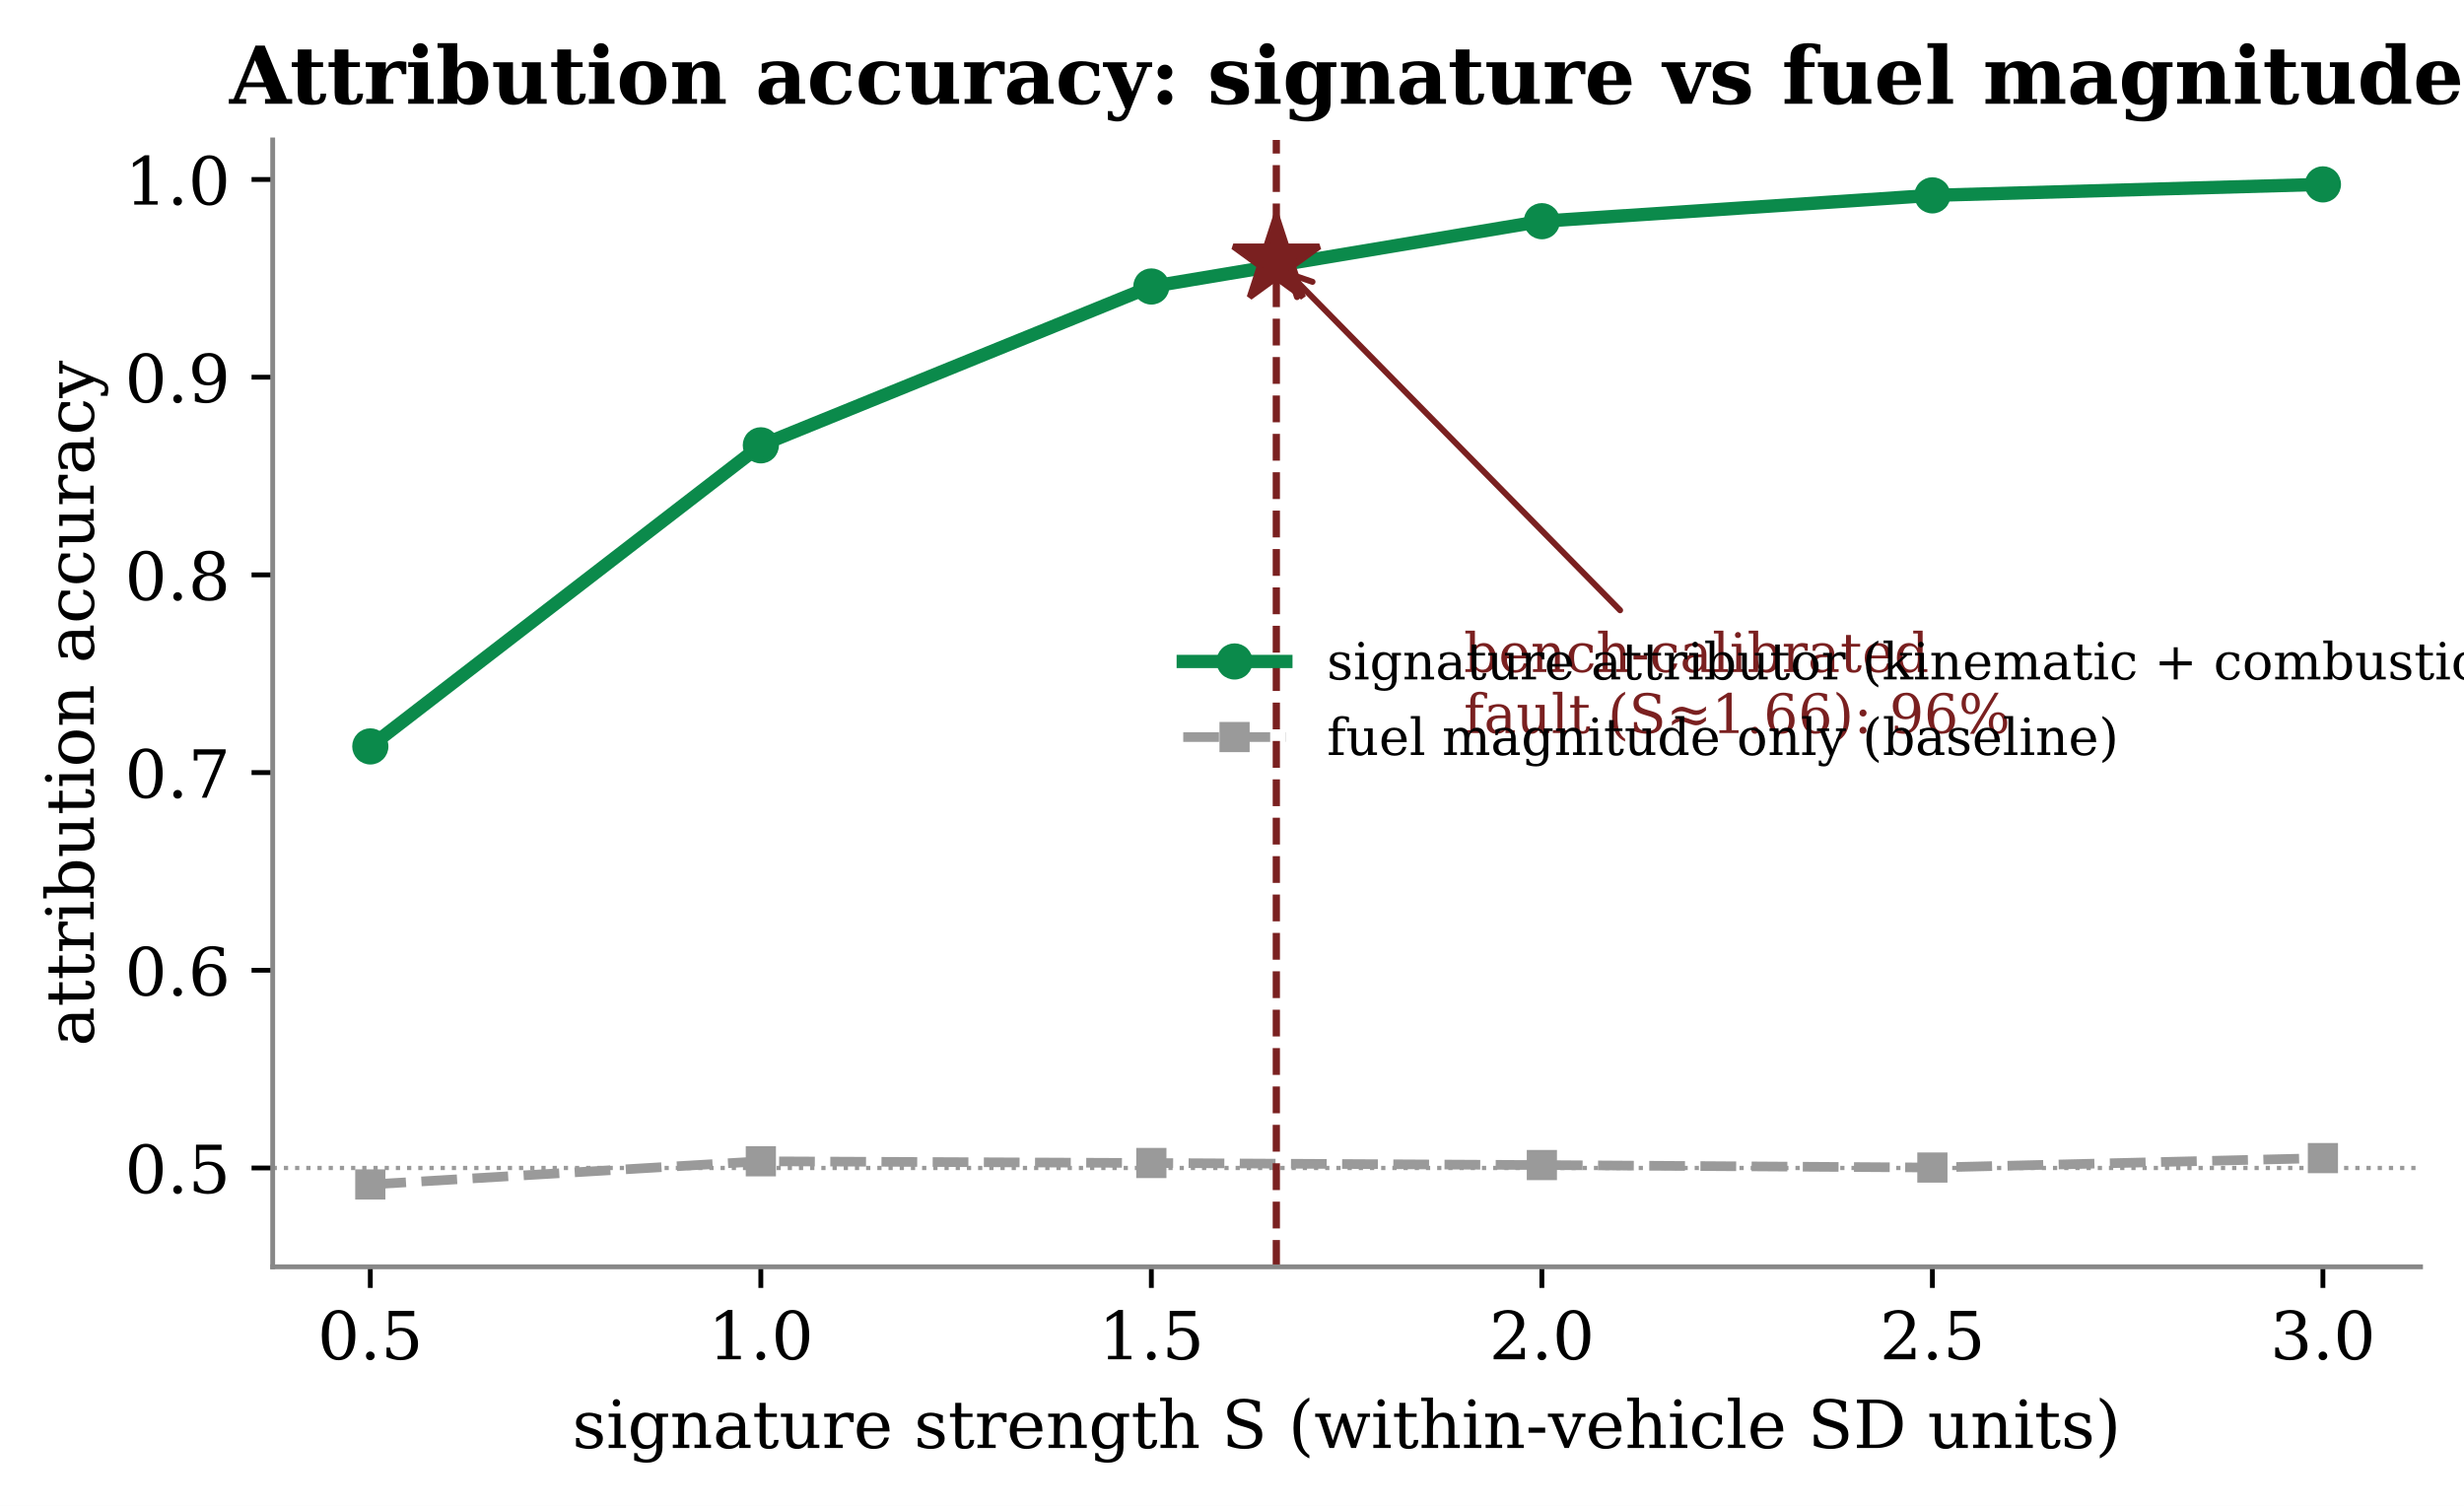
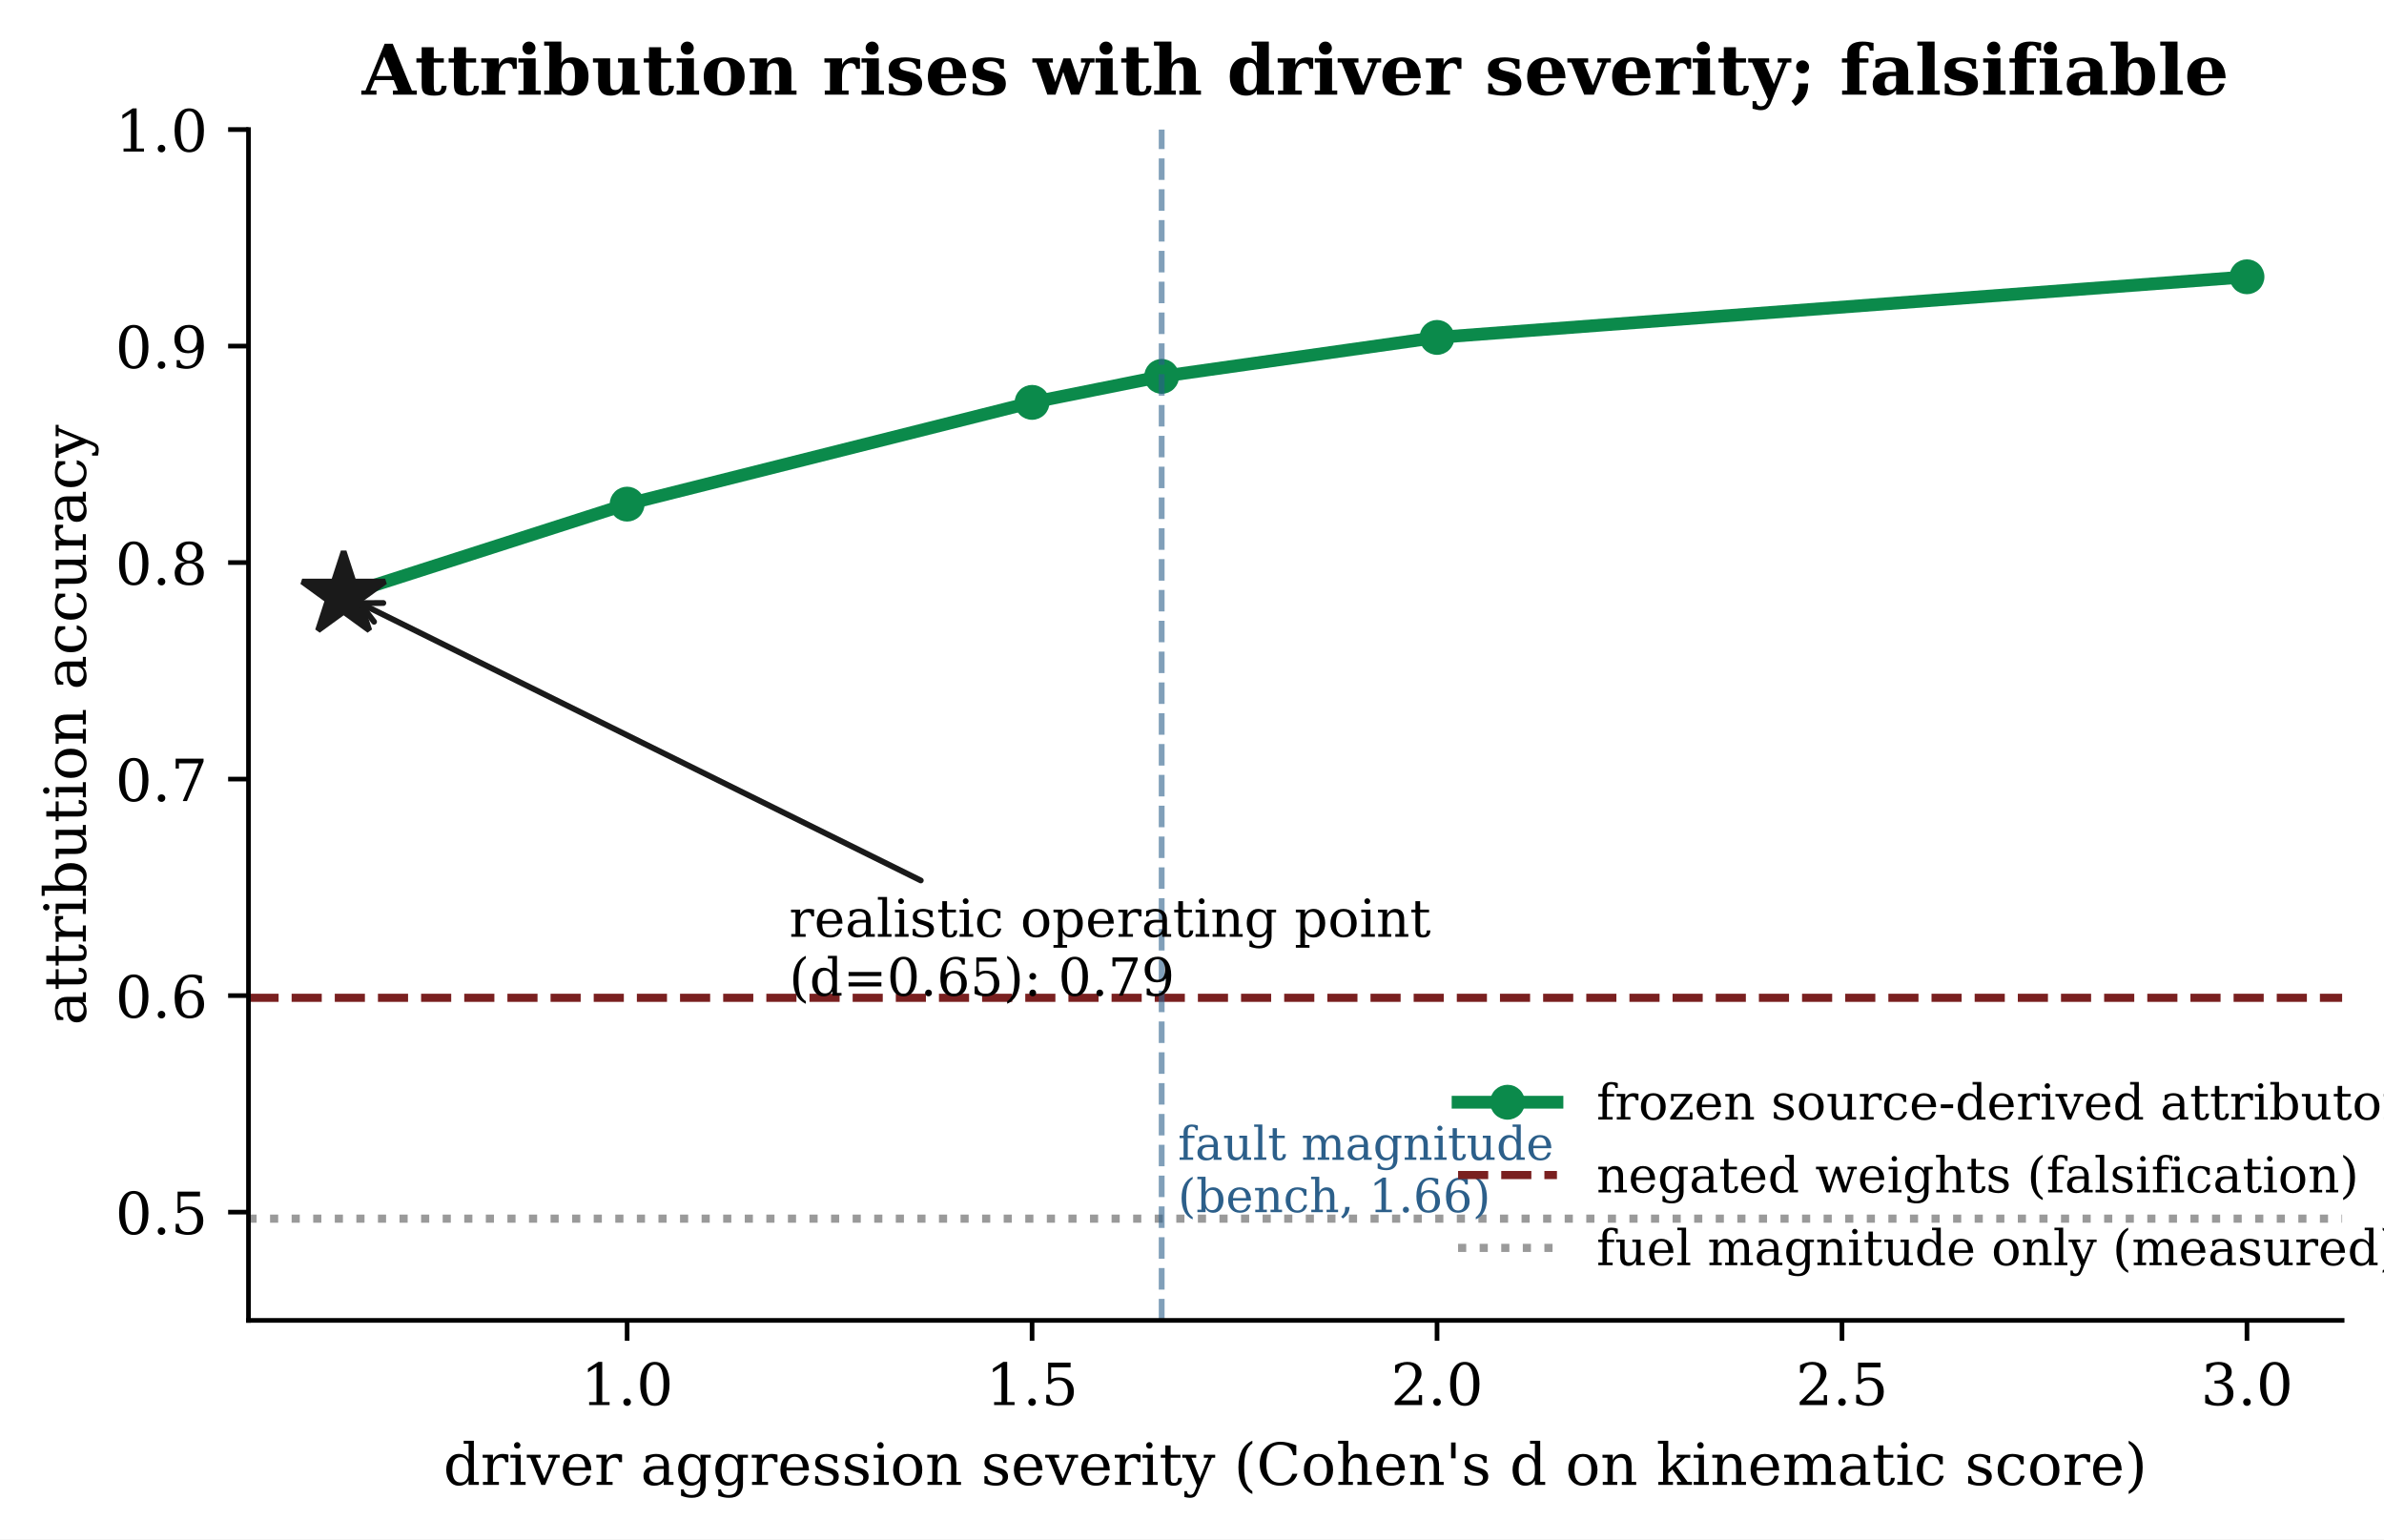
- <svg xmlns="http://www.w3.org/2000/svg" xmlns:xlink="http://www.w3.org/1999/xlink" width="408.216pt" height="249.479pt" viewBox="0 0 408.216 249.479" version="1.1">
+ <svg xmlns="http://www.w3.org/2000/svg" xmlns:xlink="http://www.w3.org/1999/xlink" width="409.903pt" height="264.693pt" viewBox="0 0 409.903 264.693" version="1.1">
  <defs>
    <style type="text/css">*{stroke-linejoin: round; stroke-linecap: butt}</style>
  </defs>
  <g id="figure_1">
    <g id="patch_1">
-       <path d="M 0 249.479  L 408.216 249.479  L 408.216 0  L 0 0  z " style="fill: #ffffff" />
+       <path d="M 0 264.693  L 409.903 264.693  L 409.903 0  L 0 0  z " style="fill: #ffffff" />
    </g>
    <g id="axes_1">
      <g id="patch_2">
-         <path d="M 45.176 209.877  L 401.016 209.877  L 401.016 23.185  L 45.176 23.185  z " style="fill: #ffffff" />
+         <path d="M 42.723 227.037  L 402.703 227.037  L 402.703 22.277  L 42.723 22.277  z " style="fill: #ffffff" />
      </g>
      <g id="matplotlib.axis_1">
        <g id="xtick_1">
          <g id="line2d_1">
            <defs>
-               <path id="mc17614f83c" d="M 0 0  L 0 3.5  " style="stroke: #000000; stroke-width: 0.8" />
+               <path id="m683d2d6ada" d="M 0 0  L 0 3.5  " style="stroke: #000000; stroke-width: 0.8" />
            </defs>
            <g>
-               <use xlink:href="#mc17614f83c" x="61.35" y="209.877" style="stroke: #000000; stroke-width: 0.8" />
+               <use xlink:href="#m683d2d6ada" x="107.826" y="227.037" style="stroke: #000000; stroke-width: 0.8" />
            </g>
          </g>
          <g id="text_1">
-             <text style="font-size: 11px; font-family: 'Georgia', 'DejaVu Serif', serif; text-anchor: middle" x="61.35" y="225.192" transform="rotate(-0 61.35033 225.1924)">0.5</text>
+             <text style="font-size: 10px; font-family: 'Georgia', 'DejaVu Serif', serif; text-anchor: middle" x="107.826" y="241.596" transform="rotate(-0 107.8262 241.5962)">1.0</text>
          </g>
        </g>
        <g id="xtick_2">
          <g id="line2d_2">
            <g>
-               <use xlink:href="#mc17614f83c" x="126.049" y="209.877" style="stroke: #000000; stroke-width: 0.8" />
+               <use xlink:href="#m683d2d6ada" x="177.455" y="227.037" style="stroke: #000000; stroke-width: 0.8" />
            </g>
          </g>
          <g id="text_2">
-             <text style="font-size: 11px; font-family: 'Georgia', 'DejaVu Serif', serif; text-anchor: middle" x="126.049" y="225.192" transform="rotate(-0 126.0485 225.1924)">1.0</text>
+             <text style="font-size: 10px; font-family: 'Georgia', 'DejaVu Serif', serif; text-anchor: middle" x="177.455" y="241.596" transform="rotate(-0 177.4548 241.5962)">1.5</text>
          </g>
        </g>
        <g id="xtick_3">
          <g id="line2d_3">
            <g>
-               <use xlink:href="#mc17614f83c" x="190.747" y="209.877" style="stroke: #000000; stroke-width: 0.8" />
+               <use xlink:href="#m683d2d6ada" x="247.083" y="227.037" style="stroke: #000000; stroke-width: 0.8" />
            </g>
          </g>
          <g id="text_3">
-             <text style="font-size: 11px; font-family: 'Georgia', 'DejaVu Serif', serif; text-anchor: middle" x="190.747" y="225.192" transform="rotate(-0 190.7467 225.1924)">1.5</text>
+             <text style="font-size: 10px; font-family: 'Georgia', 'DejaVu Serif', serif; text-anchor: middle" x="247.083" y="241.596" transform="rotate(-0 247.0835 241.5962)">2.0</text>
          </g>
        </g>
        <g id="xtick_4">
          <g id="line2d_4">
            <g>
-               <use xlink:href="#mc17614f83c" x="255.445" y="209.877" style="stroke: #000000; stroke-width: 0.8" />
+               <use xlink:href="#m683d2d6ada" x="316.712" y="227.037" style="stroke: #000000; stroke-width: 0.8" />
            </g>
          </g>
          <g id="text_4">
-             <text style="font-size: 11px; font-family: 'Georgia', 'DejaVu Serif', serif; text-anchor: middle" x="255.445" y="225.192" transform="rotate(-0 255.4449 225.1924)">2.0</text>
+             <text style="font-size: 10px; font-family: 'Georgia', 'DejaVu Serif', serif; text-anchor: middle" x="316.712" y="241.596" transform="rotate(-0 316.7121 241.5962)">2.5</text>
          </g>
        </g>
        <g id="xtick_5">
          <g id="line2d_5">
            <g>
-               <use xlink:href="#mc17614f83c" x="320.143" y="209.877" style="stroke: #000000; stroke-width: 0.8" />
+               <use xlink:href="#m683d2d6ada" x="386.341" y="227.037" style="stroke: #000000; stroke-width: 0.8" />
            </g>
          </g>
          <g id="text_5">
-             <text style="font-size: 11px; font-family: 'Georgia', 'DejaVu Serif', serif; text-anchor: middle" x="320.143" y="225.192" transform="rotate(-0 320.1431 225.1924)">2.5</text>
-           </g>
-         </g>
-         <g id="xtick_6">
-           <g id="line2d_6">
-             <g>
-               <use xlink:href="#mc17614f83c" x="384.841" y="209.877" style="stroke: #000000; stroke-width: 0.8" />
-             </g>
-           </g>
-           <g id="text_6">
-             <text style="font-size: 11px; font-family: 'Georgia', 'DejaVu Serif', serif; text-anchor: middle" x="384.841" y="225.192" transform="rotate(-0 384.8412 225.1924)">3.0</text>
-           </g>
-         </g>
-         <g id="text_7">
-           <text style="font-size: 11px; font-family: 'Georgia', 'DejaVu Serif', serif; text-anchor: middle" x="223.096" y="239.893" transform="rotate(-0 223.0958 239.8933)">signature strength S (within-vehicle SD units)</text>
+             <text style="font-size: 10px; font-family: 'Georgia', 'DejaVu Serif', serif; text-anchor: middle" x="386.341" y="241.596" transform="rotate(-0 386.3407 241.5962)">3.0</text>
+           </g>
+         </g>
+         <g id="text_6">
+           <text style="font-size: 10px; font-family: 'Georgia', 'DejaVu Serif', serif; text-anchor: middle" x="222.713" y="255.324" transform="rotate(-0 222.7134 255.3244)">driver aggression severity  (Cohen's d on kinematic score)</text>
        </g>
      </g>
      <g id="matplotlib.axis_2">
        <g id="ytick_1">
+           <g id="line2d_6">
+             <defs>
+               <path id="m054707ecf8" d="M 0 0  L -3.5 0  " style="stroke: #000000; stroke-width: 0.8" />
+             </defs>
+             <g>
+               <use xlink:href="#m054707ecf8" x="42.723" y="208.422" style="stroke: #000000; stroke-width: 0.8" />
+             </g>
+           </g>
+           <g id="text_7">
+             <text style="font-size: 10px; font-family: 'Georgia', 'DejaVu Serif', serif; text-anchor: end" x="35.723" y="212.202" transform="rotate(-0 35.72344 212.202)">0.5</text>
+           </g>
+         </g>
+         <g id="ytick_2">
          <g id="line2d_7">
-             <defs>
-               <path id="m2c475d6756" d="M 0 0  L -3.5 0  " style="stroke: #000000; stroke-width: 0.8" />
-             </defs>
-             <g>
-               <use xlink:href="#m2c475d6756" x="45.176" y="193.501" style="stroke: #000000; stroke-width: 0.8" />
+             <g>
+               <use xlink:href="#m054707ecf8" x="42.723" y="171.193" style="stroke: #000000; stroke-width: 0.8" />
            </g>
          </g>
          <g id="text_8">
-             <text style="font-size: 11px; font-family: 'Georgia', 'DejaVu Serif', serif; text-anchor: end" x="38.176" y="197.658" transform="rotate(-0 38.17578 197.6582)">0.5</text>
-           </g>
-         </g>
-         <g id="ytick_2">
+             <text style="font-size: 10px; font-family: 'Georgia', 'DejaVu Serif', serif; text-anchor: end" x="35.723" y="174.973" transform="rotate(-0 35.72344 174.9729)">0.6</text>
+           </g>
+         </g>
+         <g id="ytick_3">
          <g id="line2d_8">
            <g>
-               <use xlink:href="#m2c475d6756" x="45.176" y="160.747" style="stroke: #000000; stroke-width: 0.8" />
+               <use xlink:href="#m054707ecf8" x="42.723" y="133.964" style="stroke: #000000; stroke-width: 0.8" />
            </g>
          </g>
          <g id="text_9">
-             <text style="font-size: 11px; font-family: 'Georgia', 'DejaVu Serif', serif; text-anchor: end" x="38.176" y="164.905" transform="rotate(-0 38.17578 164.9051)">0.6</text>
-           </g>
-         </g>
-         <g id="ytick_3">
+             <text style="font-size: 10px; font-family: 'Georgia', 'DejaVu Serif', serif; text-anchor: end" x="35.723" y="137.744" transform="rotate(-0 35.72344 137.7438)">0.7</text>
+           </g>
+         </g>
+         <g id="ytick_4">
          <g id="line2d_9">
            <g>
-               <use xlink:href="#m2c475d6756" x="45.176" y="127.994" style="stroke: #000000; stroke-width: 0.8" />
+               <use xlink:href="#m054707ecf8" x="42.723" y="96.735" style="stroke: #000000; stroke-width: 0.8" />
            </g>
          </g>
          <g id="text_10">
-             <text style="font-size: 11px; font-family: 'Georgia', 'DejaVu Serif', serif; text-anchor: end" x="38.176" y="132.152" transform="rotate(-0 38.17578 132.152)">0.7</text>
-           </g>
-         </g>
-         <g id="ytick_4">
+             <text style="font-size: 10px; font-family: 'Georgia', 'DejaVu Serif', serif; text-anchor: end" x="35.723" y="100.515" transform="rotate(-0 35.72344 100.5147)">0.8</text>
+           </g>
+         </g>
+         <g id="ytick_5">
          <g id="line2d_10">
            <g>
-               <use xlink:href="#m2c475d6756" x="45.176" y="95.241" style="stroke: #000000; stroke-width: 0.8" />
+               <use xlink:href="#m054707ecf8" x="42.723" y="59.506" style="stroke: #000000; stroke-width: 0.8" />
            </g>
          </g>
          <g id="text_11">
-             <text style="font-size: 11px; font-family: 'Georgia', 'DejaVu Serif', serif; text-anchor: end" x="38.176" y="99.399" transform="rotate(-0 38.17578 99.39897)">0.8</text>
-           </g>
-         </g>
-         <g id="ytick_5">
+             <text style="font-size: 10px; font-family: 'Georgia', 'DejaVu Serif', serif; text-anchor: end" x="35.723" y="63.286" transform="rotate(-0 35.72344 63.28565)">0.9</text>
+           </g>
+         </g>
+         <g id="ytick_6">
          <g id="line2d_11">
            <g>
-               <use xlink:href="#m2c475d6756" x="45.176" y="62.488" style="stroke: #000000; stroke-width: 0.8" />
+               <use xlink:href="#m054707ecf8" x="42.723" y="22.277" style="stroke: #000000; stroke-width: 0.8" />
            </g>
          </g>
          <g id="text_12">
-             <text style="font-size: 11px; font-family: 'Georgia', 'DejaVu Serif', serif; text-anchor: end" x="38.176" y="66.646" transform="rotate(-0 38.17578 66.6459)">0.9</text>
-           </g>
-         </g>
-         <g id="ytick_6">
-           <g id="line2d_12">
-             <g>
-               <use xlink:href="#m2c475d6756" x="45.176" y="29.735" style="stroke: #000000; stroke-width: 0.8" />
-             </g>
-           </g>
-           <g id="text_13">
-             <text style="font-size: 11px; font-family: 'Georgia', 'DejaVu Serif', serif; text-anchor: end" x="38.176" y="33.893" transform="rotate(-0 38.17578 33.89283)">1.0</text>
-           </g>
-         </g>
-         <g id="text_14">
-           <text style="font-size: 11px; font-family: 'Georgia', 'DejaVu Serif', serif; text-anchor: middle" x="15.515" y="116.531" transform="rotate(-90 15.51531 116.5308)">attribution accuracy</text>
+             <text style="font-size: 10px; font-family: 'Georgia', 'DejaVu Serif', serif; text-anchor: end" x="35.723" y="26.057" transform="rotate(-0 35.72344 26.05656)">1.0</text>
+           </g>
+         </g>
+         <g id="text_13">
+           <text style="font-size: 10px; font-family: 'Georgia', 'DejaVu Serif', serif; text-anchor: middle" x="14.759" y="124.657" transform="rotate(-90 14.75938 124.6569)">attribution accuracy</text>
+         </g>
+       </g>
+       <g id="line2d_12">
+         <path d="M 59.086 102.319  L 107.826 86.683  L 177.455 69.186  L 199.736 64.718  L 247.083 58.017  L 386.341 47.593  " clip-path="url(#p48dda094e9)" style="fill: none; stroke: #0b8a4b; stroke-width: 2.2; stroke-linecap: square" />
+         <defs>
+           <path id="m29fc1f046d" d="M 0 2.5  C 0.663 2.5 1.299 2.237 1.768 1.768  C 2.237 1.299 2.5 0.663 2.5 0  C 2.5 -0.663 2.237 -1.299 1.768 -1.768  C 1.299 -2.237 0.663 -2.5 0 -2.5  C -0.663 -2.5 -1.299 -2.237 -1.768 -1.768  C -2.237 -1.299 -2.5 -0.663 -2.5 0  C -2.5 0.663 -2.237 1.299 -1.768 1.768  C -1.299 2.237 -0.663 2.5 0 2.5  z " style="stroke: #0b8a4b" />
+         </defs>
+         <g clip-path="url(#p48dda094e9)">
+           <use xlink:href="#m29fc1f046d" x="59.086" y="102.319" style="fill: #0b8a4b; stroke: #0b8a4b" />
+           <use xlink:href="#m29fc1f046d" x="107.826" y="86.683" style="fill: #0b8a4b; stroke: #0b8a4b" />
+           <use xlink:href="#m29fc1f046d" x="177.455" y="69.186" style="fill: #0b8a4b; stroke: #0b8a4b" />
+           <use xlink:href="#m29fc1f046d" x="199.736" y="64.718" style="fill: #0b8a4b; stroke: #0b8a4b" />
+           <use xlink:href="#m29fc1f046d" x="247.083" y="58.017" style="fill: #0b8a4b; stroke: #0b8a4b" />
+           <use xlink:href="#m29fc1f046d" x="386.341" y="47.593" style="fill: #0b8a4b; stroke: #0b8a4b" />
        </g>
      </g>
      <g id="line2d_13">
-         <path d="M 61.35 123.659  L 126.049 73.776  L 190.747 47.462  L 255.445 36.644  L 320.143 32.365  L 384.841 30.545  " clip-path="url(#pb291cf109a)" style="fill: none; stroke: #0b8a4b; stroke-width: 2.2; stroke-linecap: square" />
+         <path d="M 42.723 171.566  L 402.703 171.566  " clip-path="url(#p48dda094e9)" style="fill: none; stroke-dasharray: 5.18,2.24; stroke-dashoffset: 0; stroke: #7a2020; stroke-width: 1.4" />
+       </g>
+       <g id="line2d_14">
+         <path d="M 42.723 209.539  L 402.703 209.539  " clip-path="url(#p48dda094e9)" style="fill: none; stroke-dasharray: 1.4,2.31; stroke-dashoffset: 0; stroke: #9a9a9a; stroke-width: 1.4" />
+       </g>
+       <g id="line2d_15">
        <defs>
-           <path id="m05a11e4a14" d="M 0 2.5  C 0.663 2.5 1.299 2.237 1.768 1.768  C 2.237 1.299 2.5 0.663 2.5 0  C 2.5 -0.663 2.237 -1.299 1.768 -1.768  C 1.299 -2.237 0.663 -2.5 0 -2.5  C -0.663 -2.5 -1.299 -2.237 -1.768 -1.768  C -2.237 -1.299 -2.5 -0.663 -2.5 0  C -2.5 0.663 -2.237 1.299 -1.768 1.768  C -1.299 2.237 -0.663 2.5 0 2.5  z " style="stroke: #0b8a4b" />
+           <path id="mbf0f350b82" d="M 0 -7.5  L -1.684 -2.318  L -7.133 -2.318  L -2.725 0.885  L -4.408 6.068  L -0 2.865  L 4.408 6.068  L 2.725 0.885  L 7.133 -2.318  L 1.684 -2.318  z " style="stroke: #1a1a1a; stroke-linejoin: bevel" />
        </defs>
-         <g clip-path="url(#pb291cf109a)">
-           <use xlink:href="#m05a11e4a14" x="61.35" y="123.659" style="fill: #0b8a4b; stroke: #0b8a4b" />
-           <use xlink:href="#m05a11e4a14" x="126.049" y="73.776" style="fill: #0b8a4b; stroke: #0b8a4b" />
-           <use xlink:href="#m05a11e4a14" x="190.747" y="47.462" style="fill: #0b8a4b; stroke: #0b8a4b" />
-           <use xlink:href="#m05a11e4a14" x="255.445" y="36.644" style="fill: #0b8a4b; stroke: #0b8a4b" />
-           <use xlink:href="#m05a11e4a14" x="320.143" y="32.365" style="fill: #0b8a4b; stroke: #0b8a4b" />
-           <use xlink:href="#m05a11e4a14" x="384.841" y="30.545" style="fill: #0b8a4b; stroke: #0b8a4b" />
-         </g>
-       </g>
-       <g id="line2d_14">
-         <path d="M 61.35 196.23  L 126.049 192.392  L 190.747 192.676  L 255.445 193.017  L 320.143 193.429  L 384.841 191.866  " clip-path="url(#pb291cf109a)" style="fill: none; stroke-dasharray: 5.92,2.56; stroke-dashoffset: 0; stroke: #9a9a9a; stroke-width: 1.6" />
-         <defs>
-           <path id="mb1e8374872" d="M -2 2  L 2 2  L 2 -2  L -2 -2  z " style="stroke: #9a9a9a; stroke-linejoin: miter" />
-         </defs>
-         <g clip-path="url(#pb291cf109a)">
-           <use xlink:href="#mb1e8374872" x="61.35" y="196.23" style="fill: #9a9a9a; stroke: #9a9a9a; stroke-linejoin: miter" />
-           <use xlink:href="#mb1e8374872" x="126.049" y="192.392" style="fill: #9a9a9a; stroke: #9a9a9a; stroke-linejoin: miter" />
-           <use xlink:href="#mb1e8374872" x="190.747" y="192.676" style="fill: #9a9a9a; stroke: #9a9a9a; stroke-linejoin: miter" />
-           <use xlink:href="#mb1e8374872" x="255.445" y="193.017" style="fill: #9a9a9a; stroke: #9a9a9a; stroke-linejoin: miter" />
-           <use xlink:href="#mb1e8374872" x="320.143" y="193.429" style="fill: #9a9a9a; stroke: #9a9a9a; stroke-linejoin: miter" />
-           <use xlink:href="#mb1e8374872" x="384.841" y="191.866" style="fill: #9a9a9a; stroke: #9a9a9a; stroke-linejoin: miter" />
-         </g>
-       </g>
-       <g id="line2d_15">
-         <path d="M 45.176 193.501  L 401.016 193.501  " clip-path="url(#pb291cf109a)" style="fill: none; stroke-dasharray: 0.7,1.155; stroke-dashoffset: 0; stroke: #9a9a9a; stroke-width: 0.7" />
+         <g clip-path="url(#p48dda094e9)">
+           <use xlink:href="#mbf0f350b82" x="59.086" y="102.319" style="fill: #1a1a1a; stroke: #1a1a1a; stroke-linejoin: bevel" />
+         </g>
      </g>
      <g id="line2d_16">
-         <path d="M 211.45 209.877  L 211.45 23.185  " clip-path="url(#pb291cf109a)" style="fill: none; stroke-dasharray: 4.44,1.92; stroke-dashoffset: 0; stroke: #7a2020; stroke-width: 1.2" />
-       </g>
-       <g id="line2d_17">
-         <defs>
-           <path id="m885d69b214" d="M 0 -7.5  L -1.684 -2.318  L -7.133 -2.318  L -2.725 0.885  L -4.408 6.068  L -0 2.865  L 4.408 6.068  L 2.725 0.885  L 7.133 -2.318  L 1.684 -2.318  z " style="stroke: #7a2020; stroke-linejoin: bevel" />
-         </defs>
-         <g clip-path="url(#pb291cf109a)">
-           <use xlink:href="#m885d69b214" x="211.45" y="43.164" style="fill: #7a2020; stroke: #7a2020; stroke-linejoin: bevel" />
-         </g>
+         <path d="M 199.736 227.037  L 199.736 22.277  " clip-path="url(#p48dda094e9)" style="fill: none; stroke-dasharray: 3.7,1.6; stroke-dashoffset: 0; stroke: #2c5f8a; stroke-opacity: 0.6" />
      </g>
      <g id="patch_3">
-         <path d="M 45.176 209.877  L 45.176 23.185  " style="fill: none; stroke: #888888; stroke-width: 0.8; stroke-linejoin: miter; stroke-linecap: square" />
+         <path d="M 42.723 227.037  L 42.723 22.277  " style="fill: none; stroke: #000000; stroke-width: 0.8; stroke-linejoin: miter; stroke-linecap: square" />
      </g>
      <g id="patch_4">
-         <path d="M 45.176 209.877  L 401.016 209.877  " style="fill: none; stroke: #888888; stroke-width: 0.8; stroke-linejoin: miter; stroke-linecap: square" />
+         <path d="M 42.723 227.037  L 402.703 227.037  " style="fill: none; stroke: #000000; stroke-width: 0.8; stroke-linejoin: miter; stroke-linecap: square" />
      </g>
      <g id="patch_5">
-         <path d="M 268.404 101.099  Q 240.628 72.844 213.635 45.386  " style="fill: none; stroke: #7a2020; stroke-linecap: round" />
-         <path d="M 214.875 49.215  L 213.635 45.386  L 217.442 46.692  " style="fill: none; stroke: #7a2020; stroke-linecap: round" />
+         <path d="M 158.319 151.39  Q 109.6 127.299 61.884 103.703  " style="fill: none; stroke: #1a1a1a; stroke-linecap: round" />
+         <path d="M 64.313 106.912  L 61.884 103.703  L 65.909 103.685  " style="fill: none; stroke: #1a1a1a; stroke-linecap: round" />
+       </g>
+       <g id="text_14">
+         <text style="font-size: 9px; font-family: 'Georgia', 'DejaVu Serif', serif" transform="translate(135.6777 161.0772)">realistic operating point</text>
+         <text style="font-size: 9px; font-family: 'Georgia', 'DejaVu Serif', serif" transform="translate(135.6777 171.1932)">(d=0.65): 0.79</text>
      </g>
      <g id="text_15">
-         <text style="font-size: 9px; font-family: 'Georgia', 'DejaVu Serif', serif; fill: #7a2020" transform="translate(242.5052 111.3278)">bench-calibrated</text>
-         <text style="font-size: 9px; font-family: 'Georgia', 'DejaVu Serif', serif; fill: #7a2020" transform="translate(242.5052 121.4438)">fault (S≈1.66): 96%</text>
+         <text style="font-size: 8px; font-family: 'Georgia', 'DejaVu Serif', serif; fill: #2c5f8a" transform="translate(202.5211 199.4303)">fault magnitude</text>
+         <text style="font-size: 8px; font-family: 'Georgia', 'DejaVu Serif', serif; fill: #2c5f8a" transform="translate(202.5211 208.4223)">(bench, 1.66)</text>
      </g>
      <g id="text_16">
-         <text style="font-weight: 700; font-size: 13.2px; font-family: 'Georgia', 'DejaVu Serif', serif; text-anchor: middle" x="223.096" y="17.185" transform="rotate(-0 223.0958 17.18456)">Attribution accuracy: signature vs fuel magnitude</text>
+         <text style="font-weight: 700; font-size: 12px; font-family: 'Georgia', 'DejaVu Serif', serif; text-anchor: middle" x="222.713" y="16.277" transform="rotate(-0 222.7134 16.27688)">Attribution rises with driver severity; falsifiable</text>
      </g>
      <g id="legend_1">
+         <g id="line2d_17">
+           <path d="M 250.701 189.523  L 259.201 189.523  L 267.701 189.523  " style="fill: none; stroke: #0b8a4b; stroke-width: 2.2; stroke-linecap: square" />
+           <g>
+             <use xlink:href="#m29fc1f046d" x="259.201" y="189.523" style="fill: #0b8a4b; stroke: #0b8a4b" />
+           </g>
+         </g>
+         <g id="text_17">
+           <text style="font-size: 8.5px; font-family: 'Georgia', 'DejaVu Serif', serif; text-anchor: start" x="274.501" y="192.498" transform="rotate(-0 274.5009 192.4977)">frozen source-derived attributor</text>
+         </g>
        <g id="line2d_18">
-           <path d="M 196.032 109.585  L 204.532 109.585  L 213.032 109.585  " style="fill: none; stroke: #0b8a4b; stroke-width: 2.2; stroke-linecap: square" />
-           <g>
-             <use xlink:href="#m05a11e4a14" x="204.532" y="109.585" style="fill: #0b8a4b; stroke: #0b8a4b" />
-           </g>
-         </g>
-         <g id="text_17">
-           <text style="font-size: 8.5px; font-family: 'Georgia', 'DejaVu Serif', serif; text-anchor: start" x="219.832" y="112.56" transform="rotate(-0 219.8316 112.5604)">signature attributor (kinematic + combustion)</text>
+           <path d="M 250.701 202.046  L 259.201 202.046  L 267.701 202.046  " style="fill: none; stroke-dasharray: 5.18,2.24; stroke-dashoffset: 0; stroke: #7a2020; stroke-width: 1.4" />
+         </g>
+         <g id="text_18">
+           <text style="font-size: 8.5px; font-family: 'Georgia', 'DejaVu Serif', serif; text-anchor: start" x="274.501" y="205.021" transform="rotate(-0 274.5009 205.0205)">negated weights (falsification)</text>
        </g>
        <g id="line2d_19">
-           <path d="M 196.032 122.108  L 204.532 122.108  L 213.032 122.108  " style="fill: none; stroke-dasharray: 5.92,2.56; stroke-dashoffset: 0; stroke: #9a9a9a; stroke-width: 1.6" />
-           <g>
-             <use xlink:href="#mb1e8374872" x="204.532" y="122.108" style="fill: #9a9a9a; stroke: #9a9a9a; stroke-linejoin: miter" />
-           </g>
-         </g>
-         <g id="text_18">
-           <text style="font-size: 8.5px; font-family: 'Georgia', 'DejaVu Serif', serif; text-anchor: start" x="219.832" y="125.083" transform="rotate(-0 219.8316 125.0833)">fuel magnitude only (baseline)</text>
+           <path d="M 250.701 214.568  L 259.201 214.568  L 267.701 214.568  " style="fill: none; stroke-dasharray: 1.4,2.31; stroke-dashoffset: 0; stroke: #9a9a9a; stroke-width: 1.4" />
+         </g>
+         <g id="text_19">
+           <text style="font-size: 8.5px; font-family: 'Georgia', 'DejaVu Serif', serif; text-anchor: start" x="274.501" y="217.543" transform="rotate(-0 274.5009 217.5434)">fuel magnitude only (measured)</text>
        </g>
      </g>
    </g>
  </g>
  <defs>
-     <clipPath id="pb291cf109a">
-       <rect x="45.176" y="23.185" width="355.84" height="186.692" />
+     <clipPath id="p48dda094e9">
+       <rect x="42.723" y="22.277" width="359.98" height="204.76" />
    </clipPath>
  </defs>
</svg>
